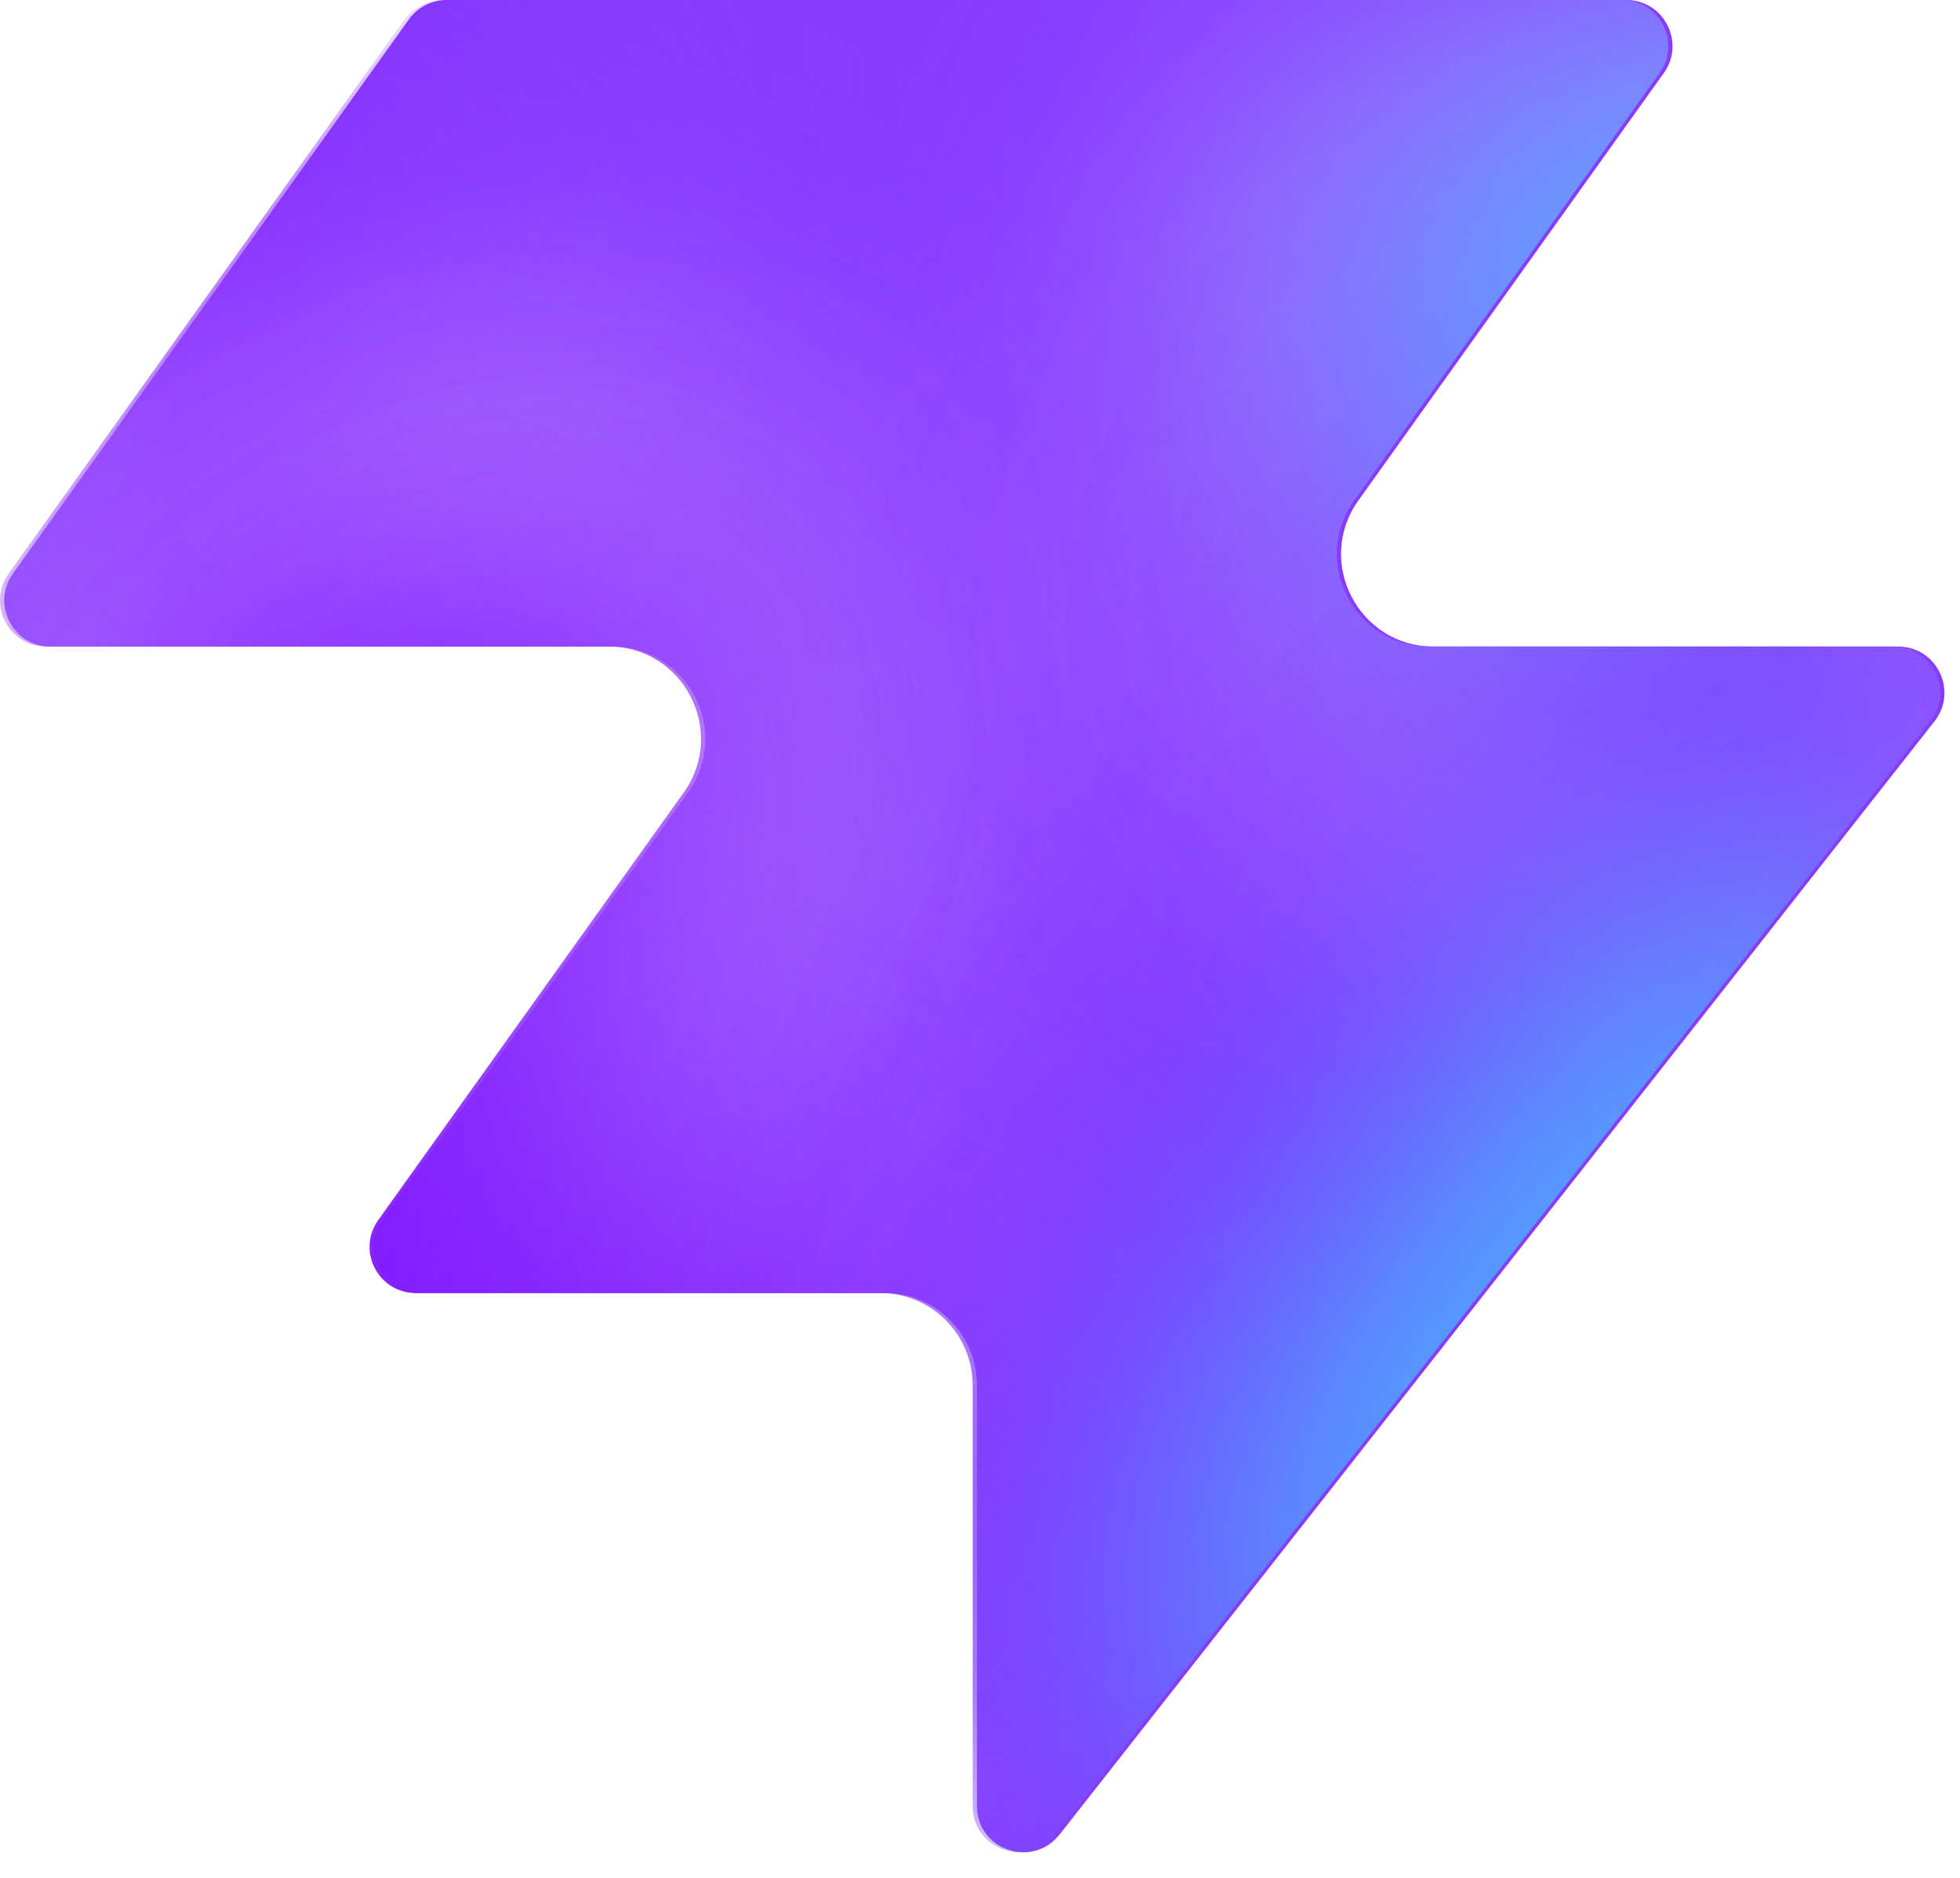
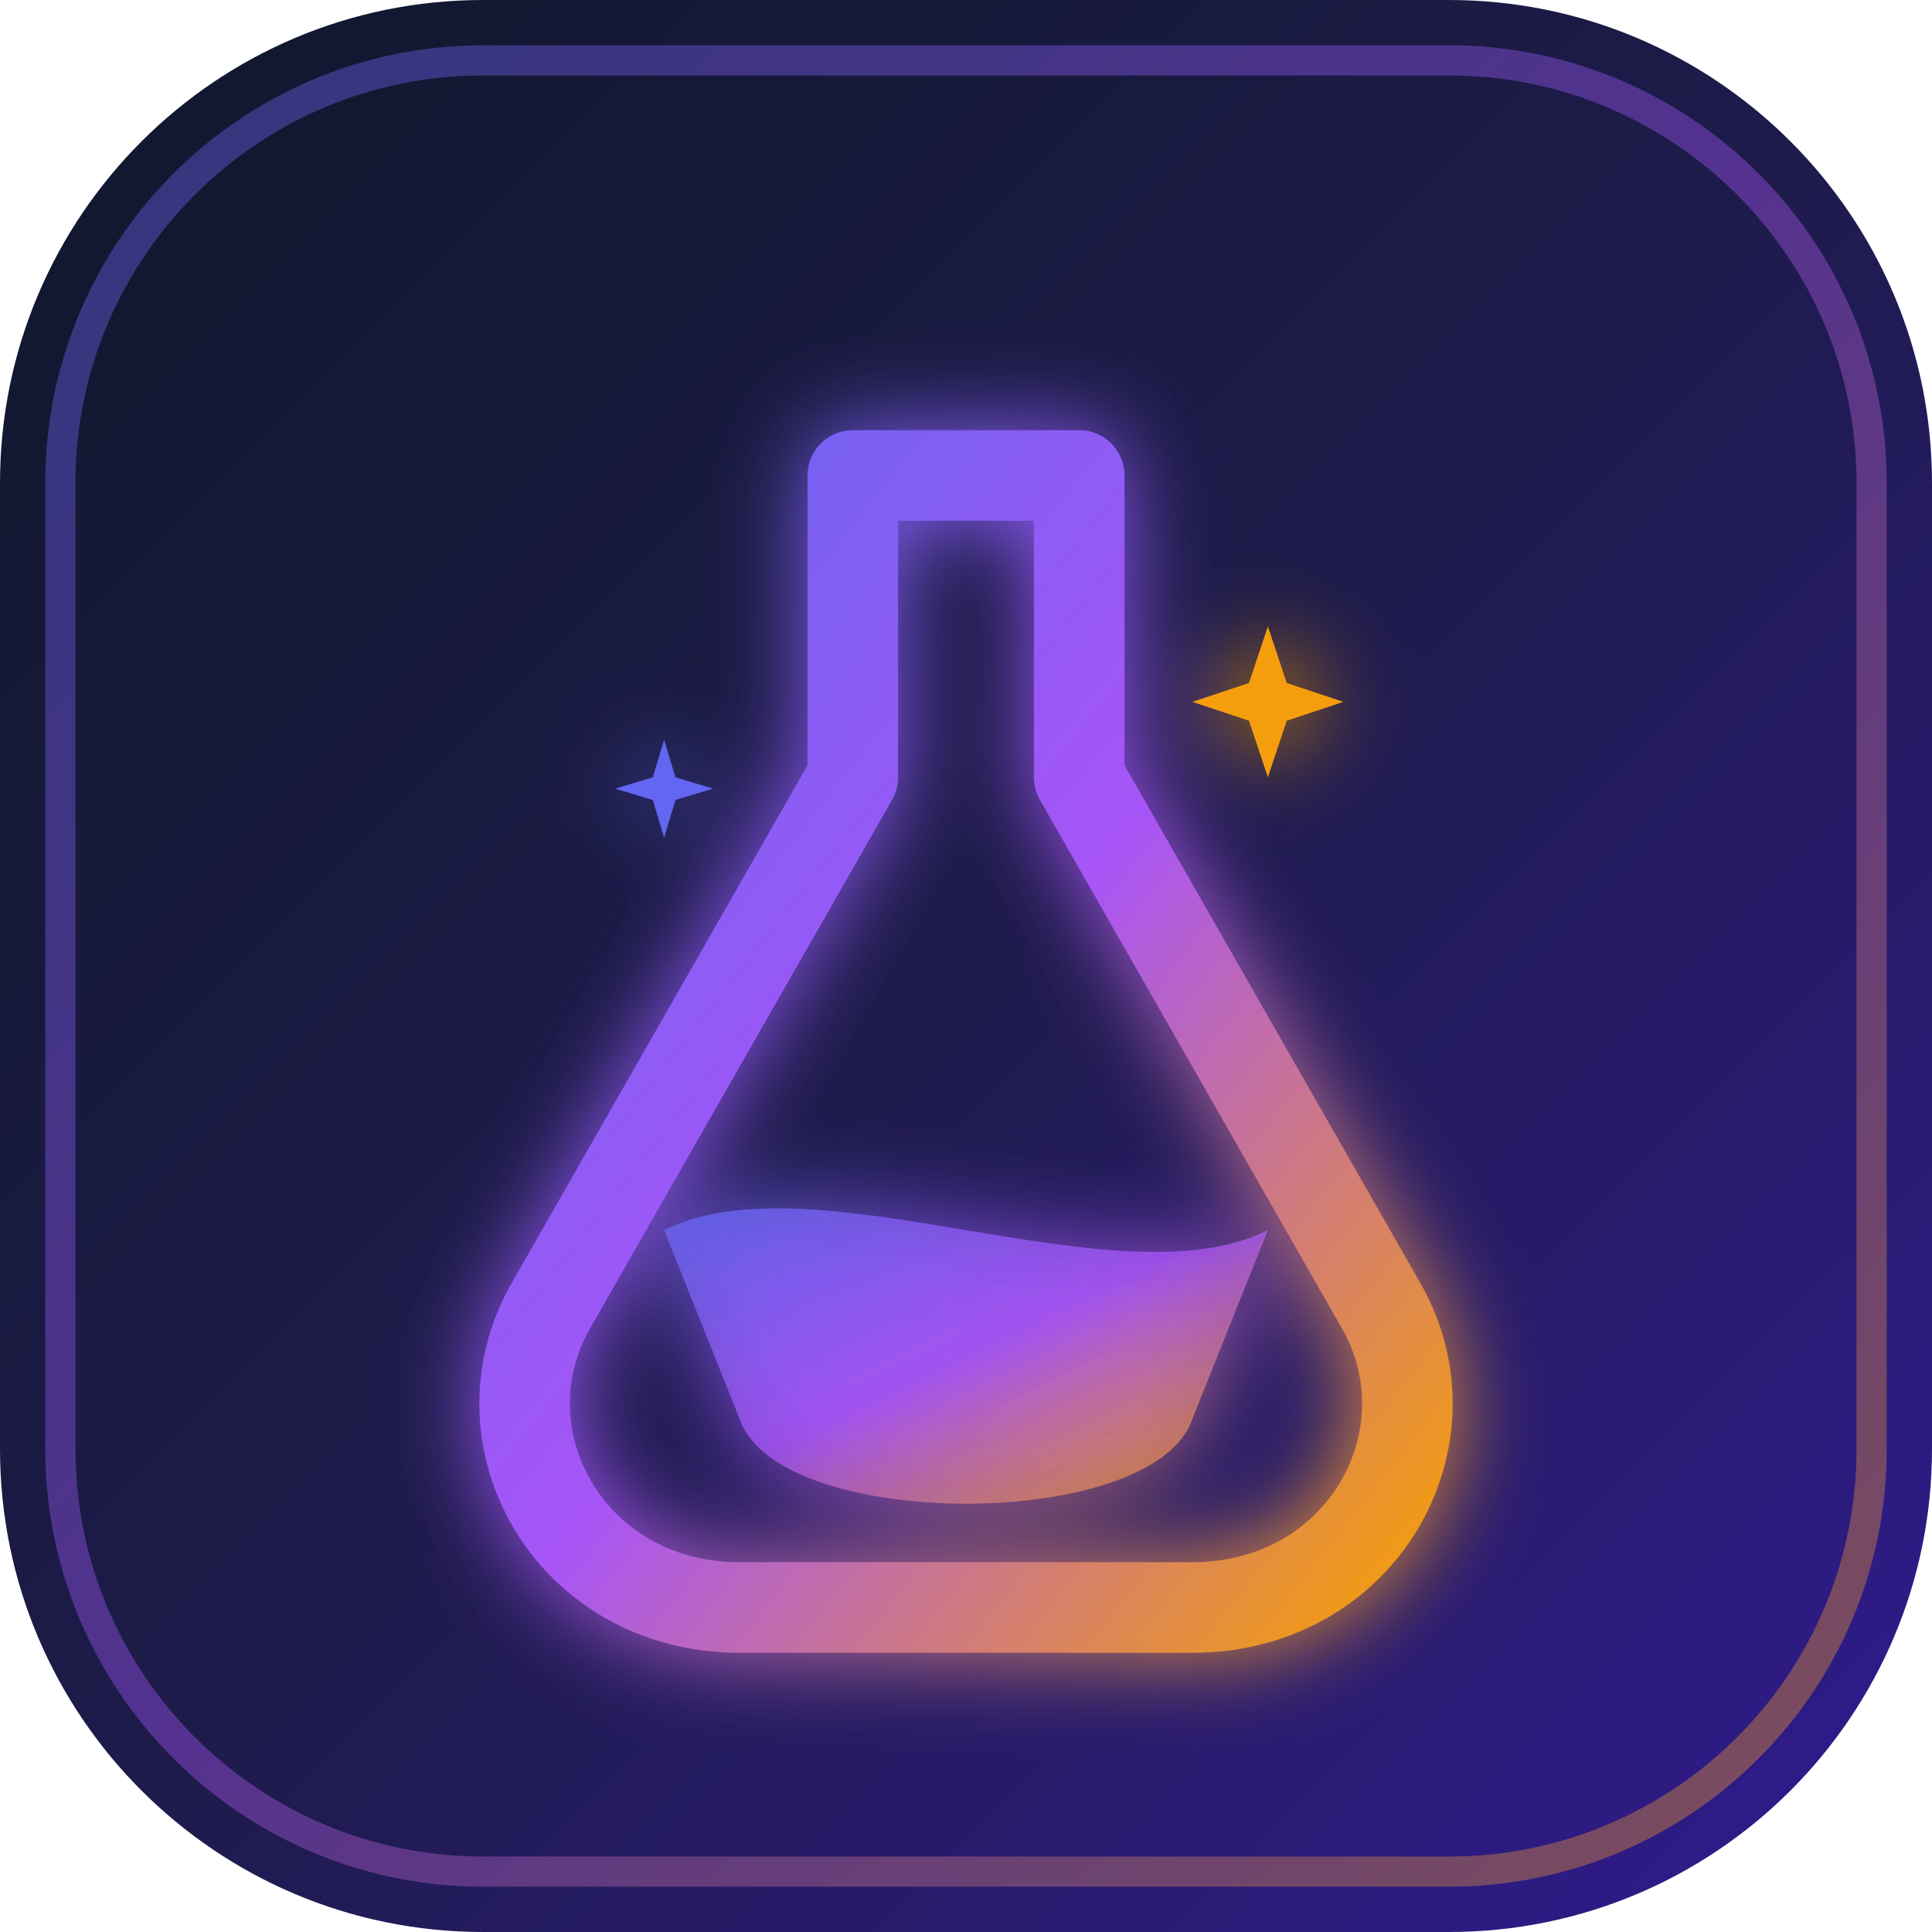
- <svg xmlns="http://www.w3.org/2000/svg" width="48" height="46" fill="none" viewBox="0 0 48 46">
-   <path fill="#863bff" d="M25.946 44.938c-.664.845-2.021.375-2.021-.698V33.937a2.26 2.26 0 0 0-2.262-2.262H10.287c-.92 0-1.456-1.04-.92-1.788l7.48-10.471c1.07-1.497 0-3.578-1.842-3.578H1.237c-.92 0-1.456-1.04-.92-1.788L10.013.474c.214-.297.556-.474.92-.474h28.894c.92 0 1.456 1.04.92 1.788l-7.48 10.471c-1.07 1.498 0 3.579 1.842 3.579h11.377c.943 0 1.473 1.088.89 1.83L25.947 44.94z" style="fill:#863bff;fill:color(display-p3 .525 .23 1);fill-opacity:1" />
-   <mask id="a" width="48" height="46" x="0" y="0" maskUnits="userSpaceOnUse" style="mask-type:alpha">
-     <path fill="#000" d="M25.842 44.938c-.664.844-2.021.375-2.021-.698V33.937a2.26 2.26 0 0 0-2.262-2.262H10.183c-.92 0-1.456-1.04-.92-1.788l7.48-10.471c1.07-1.498 0-3.579-1.842-3.579H1.133c-.92 0-1.456-1.04-.92-1.787L9.91.473c.214-.297.556-.474.92-.474h28.894c.92 0 1.456 1.04.92 1.788l-7.48 10.471c-1.07 1.498 0 3.578 1.842 3.578h11.377c.943 0 1.473 1.088.89 1.832L25.843 44.94z" style="fill:#000;fill-opacity:1" />
-   </mask>
-   <g mask="url(#a)">
-     <g filter="url(#b)">
-       <ellipse cx="5.508" cy="14.704" fill="#ede6ff" rx="5.508" ry="14.704" style="fill:#ede6ff;fill:color(display-p3 .927 .903 1);fill-opacity:1" transform="matrix(.00324 1 1 -.00324 -4.47 31.516)" />
-     </g>
-     <g filter="url(#c)">
-       <ellipse cx="10.399" cy="29.851" fill="#ede6ff" rx="10.399" ry="29.851" style="fill:#ede6ff;fill:color(display-p3 .927 .903 1);fill-opacity:1" transform="matrix(.00324 1 1 -.00324 -39.328 7.883)" />
-     </g>
-     <g filter="url(#d)">
-       <ellipse cx="5.508" cy="30.487" fill="#7e14ff" rx="5.508" ry="30.487" style="fill:#7e14ff;fill:color(display-p3 .492 .077 1);fill-opacity:1" transform="rotate(89.814 -25.913 -14.639)scale(1 -1)" />
-     </g>
-     <g filter="url(#e)">
-       <ellipse cx="5.508" cy="30.599" fill="#7e14ff" rx="5.508" ry="30.599" style="fill:#7e14ff;fill:color(display-p3 .492 .077 1);fill-opacity:1" transform="rotate(89.814 -32.644 -3.334)scale(1 -1)" />
-     </g>
-     <g filter="url(#f)">
-       <ellipse cx="5.508" cy="30.599" fill="#7e14ff" rx="5.508" ry="30.599" style="fill:#7e14ff;fill:color(display-p3 .492 .077 1);fill-opacity:1" transform="matrix(.00324 1 1 -.00324 -34.34 30.47)" />
-     </g>
-     <g filter="url(#g)">
-       <ellipse cx="14.072" cy="22.078" fill="#ede6ff" rx="14.072" ry="22.078" style="fill:#ede6ff;fill:color(display-p3 .927 .903 1);fill-opacity:1" transform="rotate(93.35 24.506 48.493)scale(-1 1)" />
-     </g>
-     <g filter="url(#h)">
-       <ellipse cx="3.47" cy="21.501" fill="#7e14ff" rx="3.47" ry="21.501" style="fill:#7e14ff;fill:color(display-p3 .492 .077 1);fill-opacity:1" transform="rotate(89.009 28.708 47.59)scale(-1 1)" />
-     </g>
-     <g filter="url(#i)">
-       <ellipse cx="3.47" cy="21.501" fill="#7e14ff" rx="3.47" ry="21.501" style="fill:#7e14ff;fill:color(display-p3 .492 .077 1);fill-opacity:1" transform="rotate(89.009 28.708 47.59)scale(-1 1)" />
-     </g>
-     <g filter="url(#j)">
-       <ellipse cx=".387" cy="8.972" fill="#7e14ff" rx="4.407" ry="29.108" style="fill:#7e14ff;fill:color(display-p3 .492 .077 1);fill-opacity:1" transform="rotate(39.51 .387 8.972)" />
-     </g>
-     <g filter="url(#k)">
-       <ellipse cx="47.523" cy="-6.092" fill="#7e14ff" rx="4.407" ry="29.108" style="fill:#7e14ff;fill:color(display-p3 .492 .077 1);fill-opacity:1" transform="rotate(37.892 47.523 -6.092)" />
-     </g>
-     <g filter="url(#l)">
-       <ellipse cx="41.412" cy="6.333" fill="#47bfff" rx="5.971" ry="9.665" style="fill:#47bfff;fill:color(display-p3 .28 .748 1);fill-opacity:1" transform="rotate(37.892 41.412 6.333)" />
-     </g>
-     <g filter="url(#m)">
-       <ellipse cx="-1.879" cy="38.332" fill="#7e14ff" rx="4.407" ry="29.108" style="fill:#7e14ff;fill:color(display-p3 .492 .077 1);fill-opacity:1" transform="rotate(37.892 -1.88 38.332)" />
-     </g>
-     <g filter="url(#n)">
-       <ellipse cx="-1.879" cy="38.332" fill="#7e14ff" rx="4.407" ry="29.108" style="fill:#7e14ff;fill:color(display-p3 .492 .077 1);fill-opacity:1" transform="rotate(37.892 -1.88 38.332)" />
-     </g>
-     <g filter="url(#o)">
-       <ellipse cx="35.651" cy="29.907" fill="#7e14ff" rx="4.407" ry="29.108" style="fill:#7e14ff;fill:color(display-p3 .492 .077 1);fill-opacity:1" transform="rotate(37.892 35.651 29.907)" />
-     </g>
-     <g filter="url(#p)">
-       <ellipse cx="38.418" cy="32.4" fill="#47bfff" rx="5.971" ry="15.297" style="fill:#47bfff;fill:color(display-p3 .28 .748 1);fill-opacity:1" transform="rotate(37.892 38.418 32.4)" />
-     </g>
-   </g>
+ <svg xmlns="http://www.w3.org/2000/svg" viewBox="0 0 512 512" width="512" height="512">
  <defs>
-     <filter id="b" width="60.045" height="41.654" x="-19.77" y="16.149" color-interpolation-filters="sRGB" filterUnits="userSpaceOnUse">
-       <feFlood flood-opacity="0" result="BackgroundImageFix" />
-       <feBlend in="SourceGraphic" in2="BackgroundImageFix" result="shape" />
-       <feGaussianBlur result="effect1_foregroundBlur_2002_17158" stdDeviation="7.659" />
-     </filter>
-     <filter id="c" width="90.34" height="51.437" x="-54.613" y="-7.533" color-interpolation-filters="sRGB" filterUnits="userSpaceOnUse">
-       <feFlood flood-opacity="0" result="BackgroundImageFix" />
-       <feBlend in="SourceGraphic" in2="BackgroundImageFix" result="shape" />
-       <feGaussianBlur result="effect1_foregroundBlur_2002_17158" stdDeviation="7.659" />
-     </filter>
-     <filter id="d" width="79.355" height="29.4" x="-49.64" y="2.03" color-interpolation-filters="sRGB" filterUnits="userSpaceOnUse">
-       <feFlood flood-opacity="0" result="BackgroundImageFix" />
-       <feBlend in="SourceGraphic" in2="BackgroundImageFix" result="shape" />
-       <feGaussianBlur result="effect1_foregroundBlur_2002_17158" stdDeviation="4.596" />
-     </filter>
-     <filter id="e" width="79.579" height="29.4" x="-45.045" y="20.029" color-interpolation-filters="sRGB" filterUnits="userSpaceOnUse">
-       <feFlood flood-opacity="0" result="BackgroundImageFix" />
-       <feBlend in="SourceGraphic" in2="BackgroundImageFix" result="shape" />
-       <feGaussianBlur result="effect1_foregroundBlur_2002_17158" stdDeviation="4.596" />
-     </filter>
-     <filter id="f" width="79.579" height="29.4" x="-43.513" y="21.178" color-interpolation-filters="sRGB" filterUnits="userSpaceOnUse">
-       <feFlood flood-opacity="0" result="BackgroundImageFix" />
-       <feBlend in="SourceGraphic" in2="BackgroundImageFix" result="shape" />
-       <feGaussianBlur result="effect1_foregroundBlur_2002_17158" stdDeviation="4.596" />
-     </filter>
-     <filter id="g" width="74.749" height="58.852" x="15.756" y="-17.901" color-interpolation-filters="sRGB" filterUnits="userSpaceOnUse">
-       <feFlood flood-opacity="0" result="BackgroundImageFix" />
-       <feBlend in="SourceGraphic" in2="BackgroundImageFix" result="shape" />
-       <feGaussianBlur result="effect1_foregroundBlur_2002_17158" stdDeviation="7.659" />
-     </filter>
-     <filter id="h" width="61.377" height="25.362" x="23.548" y="2.284" color-interpolation-filters="sRGB" filterUnits="userSpaceOnUse">
-       <feFlood flood-opacity="0" result="BackgroundImageFix" />
-       <feBlend in="SourceGraphic" in2="BackgroundImageFix" result="shape" />
-       <feGaussianBlur result="effect1_foregroundBlur_2002_17158" stdDeviation="4.596" />
-     </filter>
-     <filter id="i" width="61.377" height="25.362" x="23.548" y="2.284" color-interpolation-filters="sRGB" filterUnits="userSpaceOnUse">
-       <feFlood flood-opacity="0" result="BackgroundImageFix" />
-       <feBlend in="SourceGraphic" in2="BackgroundImageFix" result="shape" />
-       <feGaussianBlur result="effect1_foregroundBlur_2002_17158" stdDeviation="4.596" />
-     </filter>
-     <filter id="j" width="56.045" height="63.649" x="-27.636" y="-22.853" color-interpolation-filters="sRGB" filterUnits="userSpaceOnUse">
-       <feFlood flood-opacity="0" result="BackgroundImageFix" />
-       <feBlend in="SourceGraphic" in2="BackgroundImageFix" result="shape" />
-       <feGaussianBlur result="effect1_foregroundBlur_2002_17158" stdDeviation="4.596" />
-     </filter>
-     <filter id="k" width="54.814" height="64.646" x="20.116" y="-38.415" color-interpolation-filters="sRGB" filterUnits="userSpaceOnUse">
-       <feFlood flood-opacity="0" result="BackgroundImageFix" />
-       <feBlend in="SourceGraphic" in2="BackgroundImageFix" result="shape" />
-       <feGaussianBlur result="effect1_foregroundBlur_2002_17158" stdDeviation="4.596" />
-     </filter>
-     <filter id="l" width="33.541" height="35.313" x="24.641" y="-11.323" color-interpolation-filters="sRGB" filterUnits="userSpaceOnUse">
-       <feFlood flood-opacity="0" result="BackgroundImageFix" />
-       <feBlend in="SourceGraphic" in2="BackgroundImageFix" result="shape" />
-       <feGaussianBlur result="effect1_foregroundBlur_2002_17158" stdDeviation="4.596" />
-     </filter>
-     <filter id="m" width="54.814" height="64.646" x="-29.286" y="6.009" color-interpolation-filters="sRGB" filterUnits="userSpaceOnUse">
-       <feFlood flood-opacity="0" result="BackgroundImageFix" />
-       <feBlend in="SourceGraphic" in2="BackgroundImageFix" result="shape" />
-       <feGaussianBlur result="effect1_foregroundBlur_2002_17158" stdDeviation="4.596" />
-     </filter>
-     <filter id="n" width="54.814" height="64.646" x="-29.286" y="6.009" color-interpolation-filters="sRGB" filterUnits="userSpaceOnUse">
-       <feFlood flood-opacity="0" result="BackgroundImageFix" />
-       <feBlend in="SourceGraphic" in2="BackgroundImageFix" result="shape" />
-       <feGaussianBlur result="effect1_foregroundBlur_2002_17158" stdDeviation="4.596" />
-     </filter>
-     <filter id="o" width="54.814" height="64.646" x="8.244" y="-2.416" color-interpolation-filters="sRGB" filterUnits="userSpaceOnUse">
-       <feFlood flood-opacity="0" result="BackgroundImageFix" />
-       <feBlend in="SourceGraphic" in2="BackgroundImageFix" result="shape" />
-       <feGaussianBlur result="effect1_foregroundBlur_2002_17158" stdDeviation="4.596" />
-     </filter>
-     <filter id="p" width="39.409" height="43.623" x="18.713" y="10.588" color-interpolation-filters="sRGB" filterUnits="userSpaceOnUse">
-       <feFlood flood-opacity="0" result="BackgroundImageFix" />
-       <feBlend in="SourceGraphic" in2="BackgroundImageFix" result="shape" />
-       <feGaussianBlur result="effect1_foregroundBlur_2002_17158" stdDeviation="4.596" />
+     <linearGradient id="bgGrad" x1="0%" y1="0%" x2="100%" y2="100%">
+       <stop offset="0%" stop-color="#0f172a" />
+       <stop offset="50%" stop-color="#1e1b4b" />
+       <stop offset="100%" stop-color="#311b92" />
+     </linearGradient>
+     <linearGradient id="iconGrad" x1="0%" y1="0%" x2="100%" y2="100%">
+       <stop offset="0%" stop-color="#6366f1" />
+       <stop offset="50%" stop-color="#a855f7" />
+       <stop offset="100%" stop-color="#f59e0b" />
+     </linearGradient>
+     <filter id="glow" x="-20%" y="-20%" width="140%" height="140%">
+       <feGaussianBlur stdDeviation="12" result="blur" />
+       <feComposite in="SourceGraphic" in2="blur" operator="over" />
    </filter>
  </defs>
+   <rect width="512" height="512" rx="128" fill="url(#bgGrad)" />
+   <rect x="16" y="16" width="480" height="480" rx="112" fill="none" stroke="url(#iconGrad)" stroke-width="8" opacity="0.4" />
+   <g transform="translate(106, 86)" filter="url(#glow)">
+     <path d="M 120 40 L 180 40 L 180 120 L 260 260 C 280 295 255 340 210 340 L 90 340 C 45 340 20 295 40 260 L 120 120 Z" fill="none" stroke="url(#iconGrad)" stroke-width="24" stroke-linecap="round" stroke-linejoin="round" />
+     <path d="M 70 240 C 110 220, 190 260, 230 240 L 210 290 C 200 320, 100 320, 90 290 Z" fill="url(#iconGrad)" opacity="0.8" />
+     <path d="M 230 80 L 235 95 L 250 100 L 235 105 L 230 120 L 225 105 L 210 100 L 225 95 Z" fill="#f59e0b" />
+     <path d="M 70 110 L 73 120 L 83 123 L 73 126 L 70 136 L 67 126 L 57 123 L 67 120 Z" fill="#6366f1" />
+   </g>
</svg>
